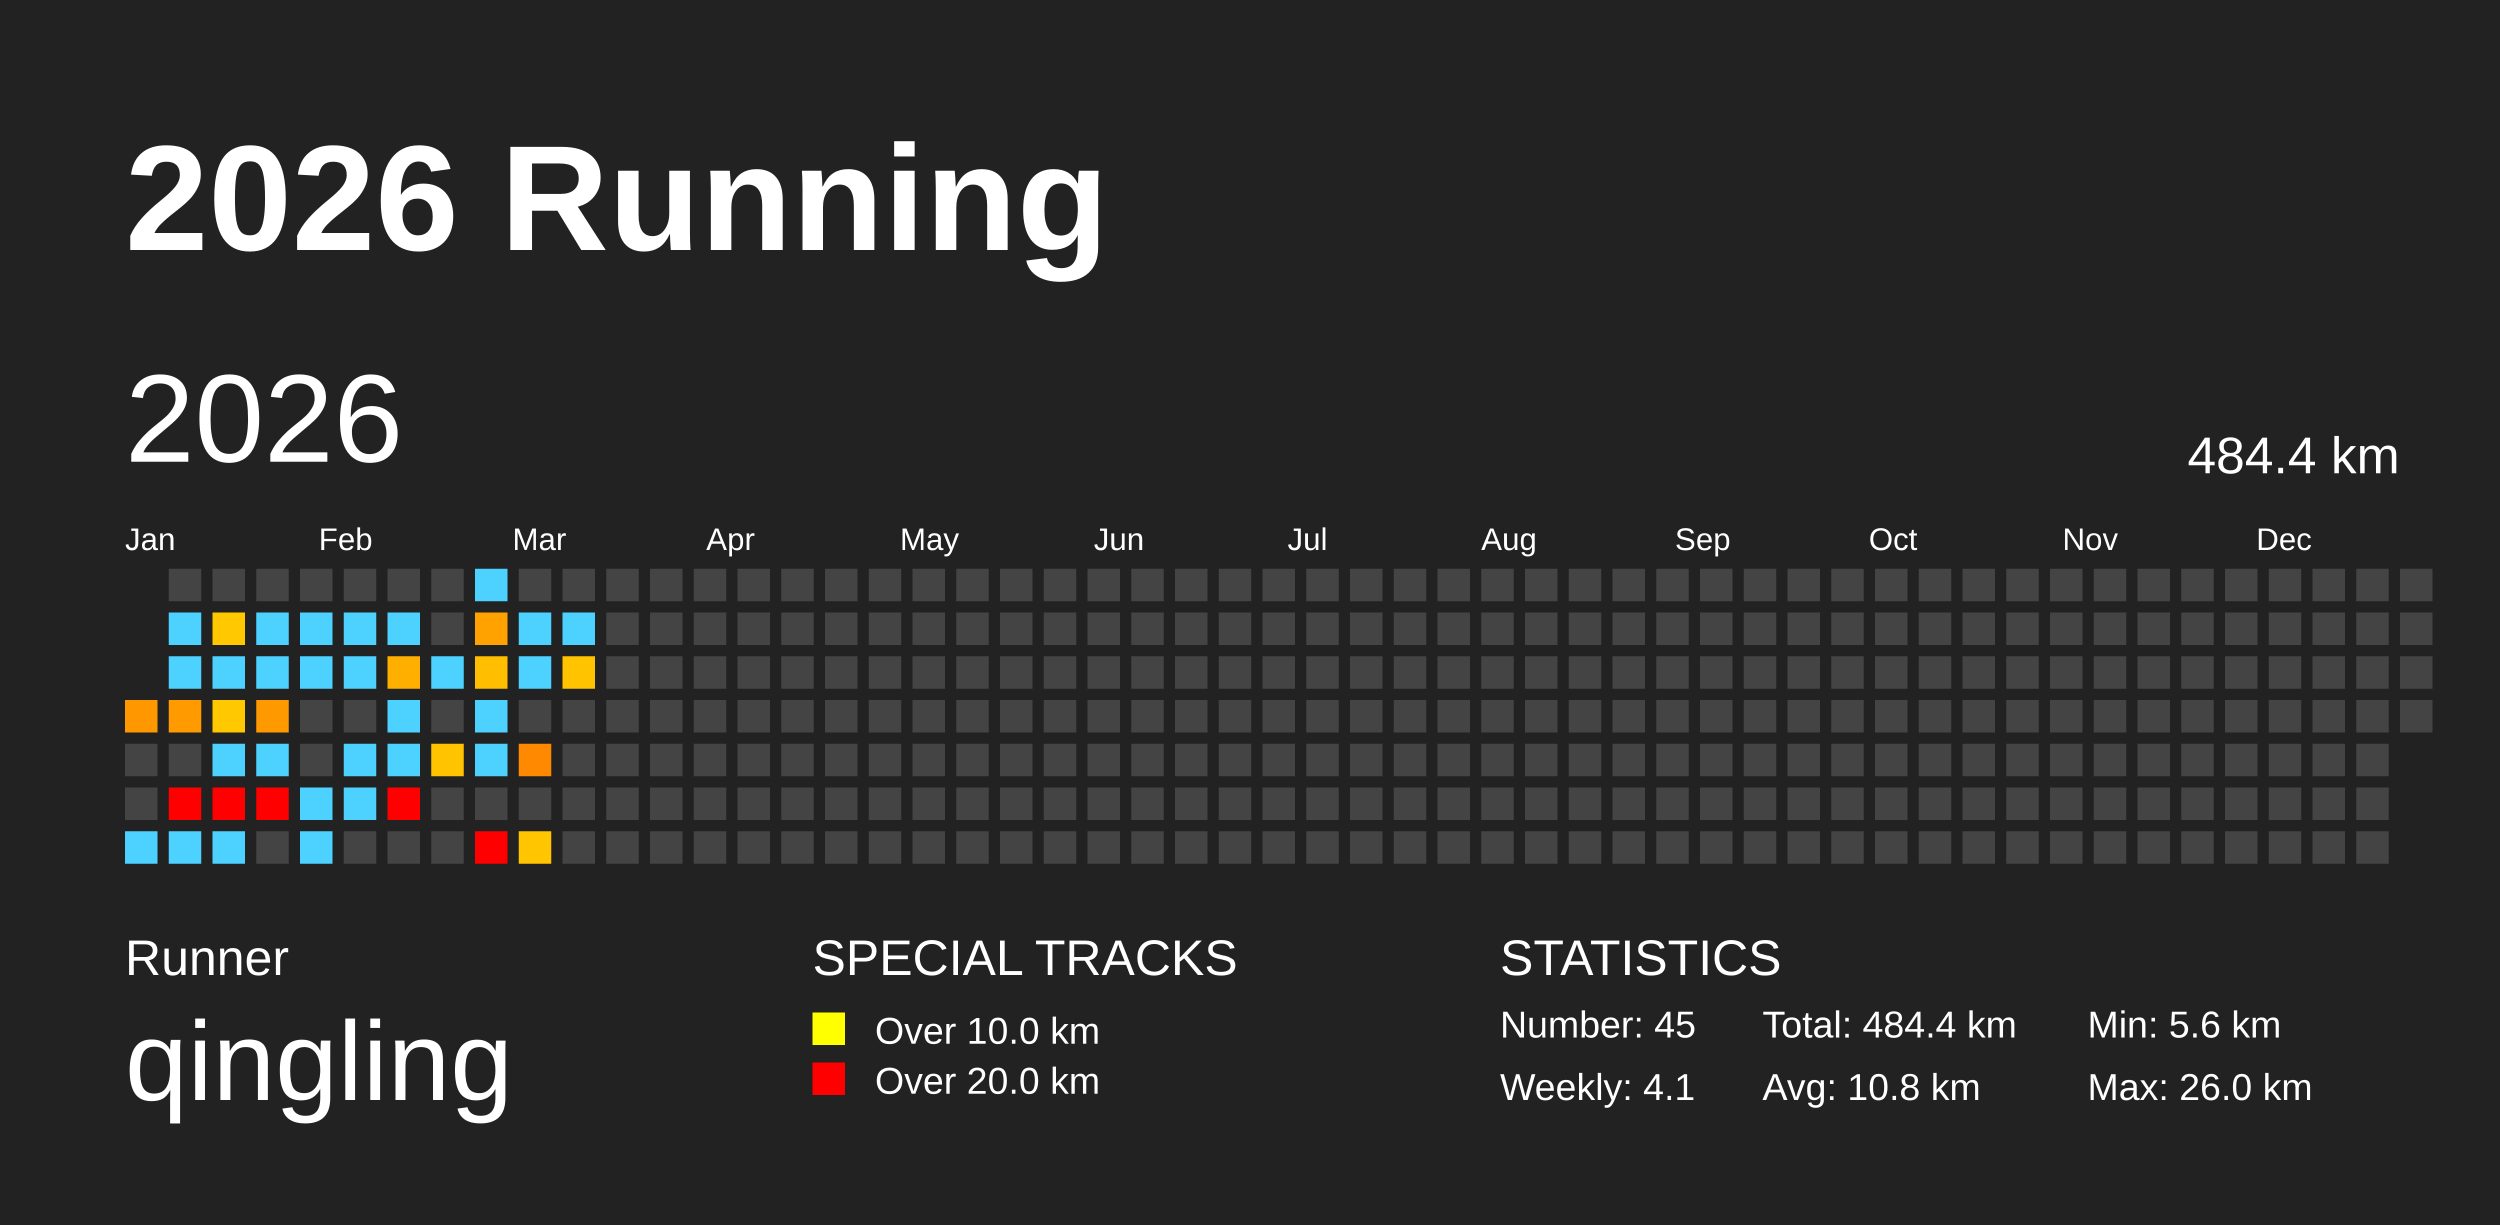
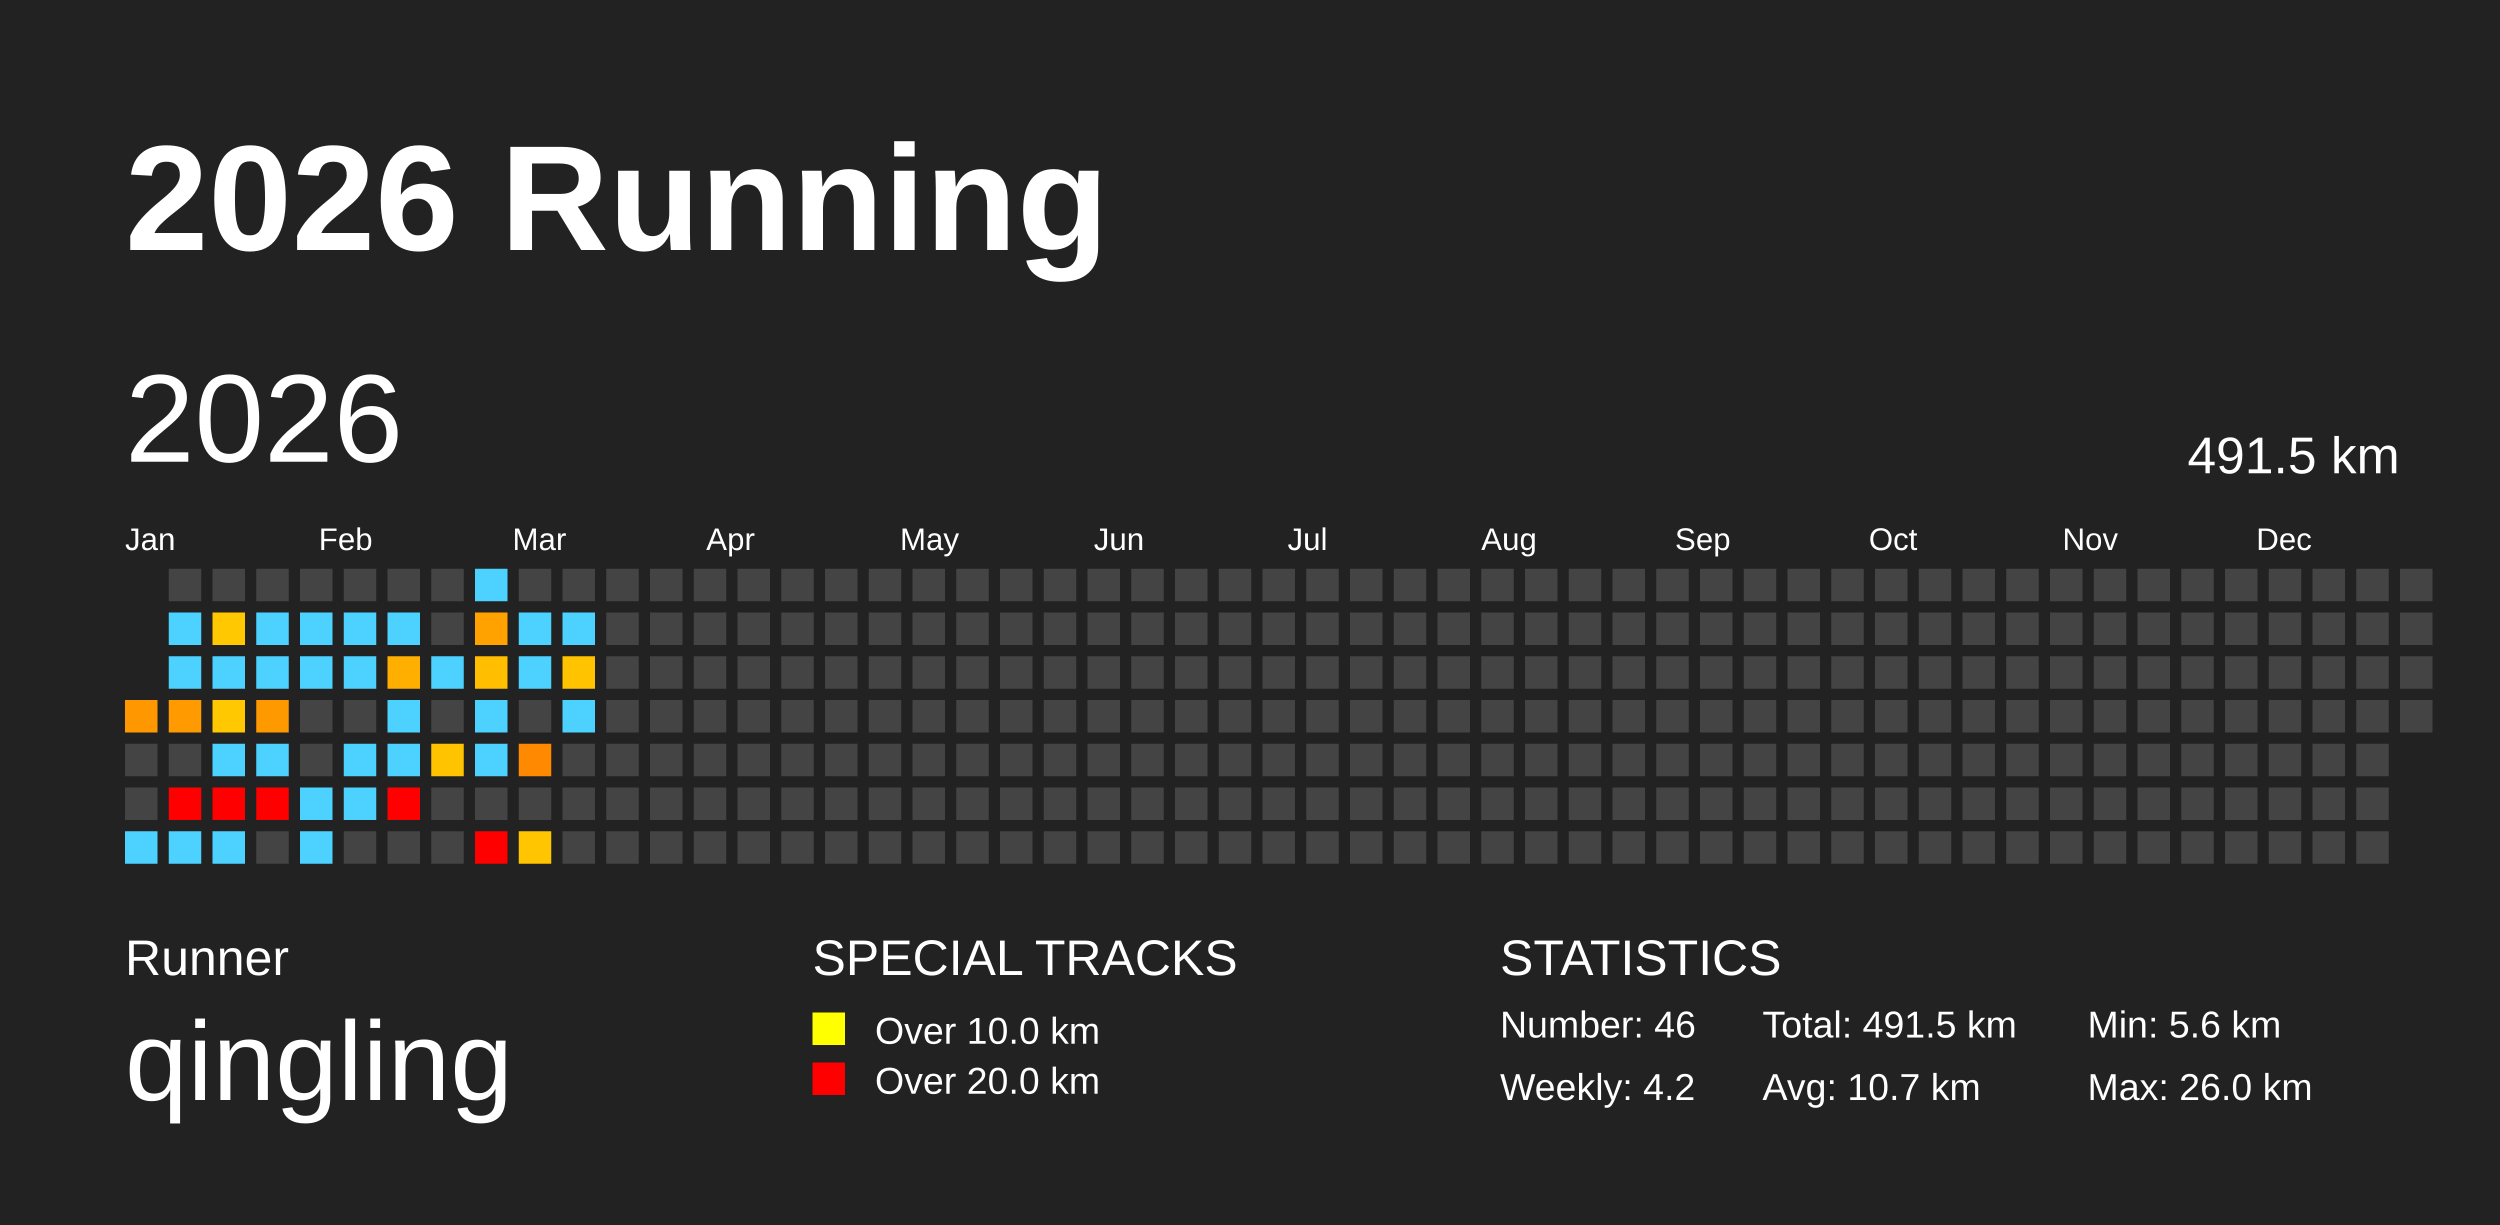
<svg xmlns="http://www.w3.org/2000/svg" baseProfile="full" height="98mm" version="1.1" viewBox="0,0,200,98" width="200mm">
  <defs />
  <rect fill="#222222" height="98" width="200" x="0" y="0" />
  <text fill="#FFFFFF" style="font-size:12px; font-family:Arial; font-weight:bold;" x="10" y="20">2026 Running</text>
  <text fill="#FFFFFF" style="font-size:4px; font-family:Arial" x="10" y="78">Runner</text>
  <text fill="#FFFFFF" style="font-size:9px; font-family:Arial" x="10" y="88">qingling</text>
  <text fill="#FFFFFF" style="font-size:4px; font-family:Arial" x="65" y="78">SPECIAL TRACKS</text>
  <rect fill="yellow" height="2.6" width="2.6" x="65" y="81" />
  <text fill="#FFFFFF" style="font-size:3px; font-family:Arial" x="70" y="83.5">Over 10.0 km</text>
  <rect fill="red" height="2.6" width="2.6" x="65" y="85" />
  <text fill="#FFFFFF" style="font-size:3px; font-family:Arial" x="70" y="87.5">Over 20.0 km</text>
  <text fill="#FFFFFF" style="font-size:4px; font-family:Arial" x="120" y="78">STATISTICS</text>
-   <text fill="#FFFFFF" style="font-size:3px; font-family:Arial" x="120" y="83">Number: 45</text>
-   <text fill="#FFFFFF" style="font-size:3px; font-family:Arial" x="120" y="88">Weekly: 4.1</text>
-   <text fill="#FFFFFF" style="font-size:3px; font-family:Arial" x="141" y="83">Total: 484.4 km</text>
-   <text fill="#FFFFFF" style="font-size:3px; font-family:Arial" x="141" y="88">Avg: 10.8 km</text>
+   <text fill="#FFFFFF" style="font-size:3px; font-family:Arial" x="120" y="83">Number: 46</text>
+   <text fill="#FFFFFF" style="font-size:3px; font-family:Arial" x="120" y="88">Weekly: 4.2</text>
+   <text fill="#FFFFFF" style="font-size:3px; font-family:Arial" x="141" y="83">Total: 491.5 km</text>
+   <text fill="#FFFFFF" style="font-size:3px; font-family:Arial" x="141" y="88">Avg: 10.7 km</text>
  <text fill="#FFFFFF" style="font-size:3px; font-family:Arial" x="167" y="83">Min: 5.6 km</text>
  <text fill="#FFFFFF" style="font-size:3px; font-family:Arial" x="167" y="88">Max: 26.0 km</text>
  <text dominant-baseline="hanging" fill="#FFFFFF" style="font-size:10.0px; font-family:Arial;" x="10" y="30">2026</text>
-   <text dominant-baseline="hanging" fill="#FFFFFF" style="font-size:4.125px; font-family:Arial;" x="175" y="35">484.4 km</text>
+   <text dominant-baseline="hanging" fill="#FFFFFF" style="font-size:4.125px; font-family:Arial;" x="175" y="35">491.5 km</text>
  <text fill="#FFFFFF" style="font-size:2.5px; font-family:Arial" x="10.0" y="44">Jan</text>
  <text fill="#FFFFFF" style="font-size:2.5px; font-family:Arial" x="25.5" y="44">Feb</text>
  <text fill="#FFFFFF" style="font-size:2.5px; font-family:Arial" x="41.0" y="44">Mar</text>
  <text fill="#FFFFFF" style="font-size:2.5px; font-family:Arial" x="56.5" y="44">Apr</text>
  <text fill="#FFFFFF" style="font-size:2.5px; font-family:Arial" x="72.0" y="44">May</text>
  <text fill="#FFFFFF" style="font-size:2.5px; font-family:Arial" x="87.5" y="44">Jun</text>
  <text fill="#FFFFFF" style="font-size:2.5px; font-family:Arial" x="103.0" y="44">Jul</text>
  <text fill="#FFFFFF" style="font-size:2.5px; font-family:Arial" x="118.5" y="44">Aug</text>
  <text fill="#FFFFFF" style="font-size:2.5px; font-family:Arial" x="134.0" y="44">Sep</text>
  <text fill="#FFFFFF" style="font-size:2.5px; font-family:Arial" x="149.5" y="44">Oct</text>
  <text fill="#FFFFFF" style="font-size:2.5px; font-family:Arial" x="165.0" y="44">Nov</text>
  <text fill="#FFFFFF" style="font-size:2.5px; font-family:Arial" x="180.5" y="44">Dec</text>
  <rect fill="#ff9800" height="2.6" width="2.6" x="10.0" y="56.0" />
  <rect fill="#444444" height="2.6" width="2.6" x="10.0" y="59.5" />
  <rect fill="#444444" height="2.6" width="2.6" x="10.0" y="63.0" />
  <rect fill="#4dd2ff" height="2.6" width="2.6" x="10.0" y="66.5" />
  <rect fill="#444444" height="2.6" width="2.6" x="13.5" y="45.5" />
  <rect fill="#4dd2ff" height="2.6" width="2.6" x="13.5" y="49.0" />
  <rect fill="#4dd2ff" height="2.6" width="2.6" x="13.5" y="52.5" />
  <rect fill="#ff9a00" height="2.6" width="2.6" x="13.5" y="56.0" />
  <rect fill="#444444" height="2.6" width="2.6" x="13.5" y="59.5" />
  <rect fill="red" height="2.6" width="2.6" x="13.5" y="63.0" />
  <rect fill="#4dd2ff" height="2.6" width="2.6" x="13.5" y="66.5" />
  <rect fill="#444444" height="2.6" width="2.6" x="17.0" y="45.5" />
  <rect fill="#ffc800" height="2.6" width="2.6" x="17.0" y="49.0" />
  <rect fill="#4dd2ff" height="2.6" width="2.6" x="17.0" y="52.5" />
  <rect fill="#ffc800" height="2.6" width="2.6" x="17.0" y="56.0" />
  <rect fill="#4dd2ff" height="2.6" width="2.6" x="17.0" y="59.5" />
  <rect fill="red" height="2.6" width="2.6" x="17.0" y="63.0" />
  <rect fill="#4dd2ff" height="2.6" width="2.6" x="17.0" y="66.5" />
  <rect fill="#444444" height="2.6" width="2.6" x="20.5" y="45.5" />
  <rect fill="#4dd2ff" height="2.6" width="2.6" x="20.5" y="49.0" />
  <rect fill="#4dd2ff" height="2.6" width="2.6" x="20.5" y="52.5" />
  <rect fill="#ff9900" height="2.6" width="2.6" x="20.5" y="56.0" />
  <rect fill="#4dd2ff" height="2.6" width="2.6" x="20.5" y="59.5" />
  <rect fill="red" height="2.6" width="2.6" x="20.5" y="63.0" />
  <rect fill="#444444" height="2.6" width="2.6" x="20.5" y="66.5" />
  <rect fill="#444444" height="2.6" width="2.6" x="24.0" y="45.5" />
  <rect fill="#4dd2ff" height="2.6" width="2.6" x="24.0" y="49.0" />
  <rect fill="#4dd2ff" height="2.6" width="2.6" x="24.0" y="52.5" />
  <rect fill="#444444" height="2.6" width="2.6" x="24.0" y="56.0" />
  <rect fill="#444444" height="2.6" width="2.6" x="24.0" y="59.5" />
  <rect fill="#4dd2ff" height="2.6" width="2.6" x="24.0" y="63.0" />
  <rect fill="#4dd2ff" height="2.6" width="2.6" x="24.0" y="66.5" />
  <rect fill="#444444" height="2.6" width="2.6" x="27.5" y="45.5" />
  <rect fill="#4dd2ff" height="2.6" width="2.6" x="27.5" y="49.0" />
  <rect fill="#4dd2ff" height="2.6" width="2.6" x="27.5" y="52.5" />
  <rect fill="#444444" height="2.6" width="2.6" x="27.5" y="56.0" />
  <rect fill="#4dd2ff" height="2.6" width="2.6" x="27.5" y="59.5" />
  <rect fill="#4dd2ff" height="2.6" width="2.6" x="27.5" y="63.0" />
  <rect fill="#444444" height="2.6" width="2.6" x="27.5" y="66.5" />
  <rect fill="#444444" height="2.6" width="2.6" x="31.0" y="45.5" />
  <rect fill="#4dd2ff" height="2.6" width="2.6" x="31.0" y="49.0" />
  <rect fill="#ffaf00" height="2.6" width="2.6" x="31.0" y="52.5" />
  <rect fill="#4dd2ff" height="2.6" width="2.6" x="31.0" y="56.0" />
  <rect fill="#4dd2ff" height="2.6" width="2.6" x="31.0" y="59.5" />
  <rect fill="red" height="2.6" width="2.6" x="31.0" y="63.0" />
  <rect fill="#444444" height="2.6" width="2.6" x="31.0" y="66.5" />
  <rect fill="#444444" height="2.6" width="2.6" x="34.5" y="45.5" />
  <rect fill="#444444" height="2.6" width="2.6" x="34.5" y="49.0" />
  <rect fill="#4dd2ff" height="2.6" width="2.6" x="34.5" y="52.5" />
  <rect fill="#444444" height="2.6" width="2.6" x="34.5" y="56.0" />
  <rect fill="#ffc300" height="2.6" width="2.6" x="34.5" y="59.5" />
  <rect fill="#444444" height="2.6" width="2.6" x="34.5" y="63.0" />
  <rect fill="#444444" height="2.6" width="2.6" x="34.5" y="66.5" />
  <rect fill="#4dd2ff" height="2.6" width="2.6" x="38.0" y="45.5" />
  <rect fill="#ffa200" height="2.6" width="2.6" x="38.0" y="49.0" />
  <rect fill="#ffbe00" height="2.6" width="2.6" x="38.0" y="52.5" />
  <rect fill="#4dd2ff" height="2.6" width="2.6" x="38.0" y="56.0" />
  <rect fill="#4dd2ff" height="2.6" width="2.6" x="38.0" y="59.5" />
  <rect fill="#444444" height="2.6" width="2.6" x="38.0" y="63.0" />
  <rect fill="red" height="2.6" width="2.6" x="38.0" y="66.5" />
  <rect fill="#444444" height="2.6" width="2.6" x="41.5" y="45.5" />
  <rect fill="#4dd2ff" height="2.6" width="2.6" x="41.5" y="49.0" />
  <rect fill="#4dd2ff" height="2.6" width="2.6" x="41.5" y="52.5" />
  <rect fill="#444444" height="2.6" width="2.6" x="41.5" y="56.0" />
  <rect fill="#ff8900" height="2.6" width="2.6" x="41.5" y="59.5" />
  <rect fill="#444444" height="2.6" width="2.6" x="41.5" y="63.0" />
  <rect fill="#ffc500" height="2.6" width="2.6" x="41.5" y="66.5" />
  <rect fill="#444444" height="2.6" width="2.6" x="45.0" y="45.5" />
  <rect fill="#4dd2ff" height="2.6" width="2.6" x="45.0" y="49.0" />
  <rect fill="#ffc300" height="2.6" width="2.6" x="45.0" y="52.5" />
-   <rect fill="#444444" height="2.6" width="2.6" x="45.0" y="56.0" />
+   <rect fill="#4dd2ff" height="2.6" width="2.6" x="45.0" y="56.0" />
  <rect fill="#444444" height="2.6" width="2.6" x="45.0" y="59.5" />
  <rect fill="#444444" height="2.6" width="2.6" x="45.0" y="63.0" />
  <rect fill="#444444" height="2.6" width="2.6" x="45.0" y="66.5" />
  <rect fill="#444444" height="2.6" width="2.6" x="48.5" y="45.5" />
  <rect fill="#444444" height="2.6" width="2.6" x="48.5" y="49.0" />
  <rect fill="#444444" height="2.6" width="2.6" x="48.5" y="52.5" />
  <rect fill="#444444" height="2.6" width="2.6" x="48.5" y="56.0" />
  <rect fill="#444444" height="2.6" width="2.6" x="48.5" y="59.5" />
  <rect fill="#444444" height="2.6" width="2.6" x="48.5" y="63.0" />
  <rect fill="#444444" height="2.6" width="2.6" x="48.5" y="66.5" />
  <rect fill="#444444" height="2.6" width="2.6" x="52.0" y="45.5" />
  <rect fill="#444444" height="2.6" width="2.6" x="52.0" y="49.0" />
  <rect fill="#444444" height="2.6" width="2.6" x="52.0" y="52.5" />
  <rect fill="#444444" height="2.6" width="2.6" x="52.0" y="56.0" />
  <rect fill="#444444" height="2.6" width="2.6" x="52.0" y="59.5" />
  <rect fill="#444444" height="2.6" width="2.6" x="52.0" y="63.0" />
  <rect fill="#444444" height="2.6" width="2.6" x="52.0" y="66.5" />
  <rect fill="#444444" height="2.6" width="2.6" x="55.5" y="45.5" />
  <rect fill="#444444" height="2.6" width="2.6" x="55.5" y="49.0" />
  <rect fill="#444444" height="2.6" width="2.6" x="55.5" y="52.5" />
  <rect fill="#444444" height="2.6" width="2.6" x="55.5" y="56.0" />
  <rect fill="#444444" height="2.6" width="2.6" x="55.5" y="59.5" />
  <rect fill="#444444" height="2.6" width="2.6" x="55.5" y="63.0" />
  <rect fill="#444444" height="2.6" width="2.6" x="55.5" y="66.5" />
  <rect fill="#444444" height="2.6" width="2.6" x="59.0" y="45.5" />
  <rect fill="#444444" height="2.6" width="2.6" x="59.0" y="49.0" />
  <rect fill="#444444" height="2.6" width="2.6" x="59.0" y="52.5" />
  <rect fill="#444444" height="2.6" width="2.6" x="59.0" y="56.0" />
  <rect fill="#444444" height="2.6" width="2.6" x="59.0" y="59.5" />
  <rect fill="#444444" height="2.6" width="2.6" x="59.0" y="63.0" />
  <rect fill="#444444" height="2.6" width="2.6" x="59.0" y="66.5" />
  <rect fill="#444444" height="2.6" width="2.6" x="62.5" y="45.5" />
  <rect fill="#444444" height="2.6" width="2.6" x="62.5" y="49.0" />
  <rect fill="#444444" height="2.6" width="2.6" x="62.5" y="52.5" />
  <rect fill="#444444" height="2.6" width="2.6" x="62.5" y="56.0" />
  <rect fill="#444444" height="2.6" width="2.6" x="62.5" y="59.5" />
  <rect fill="#444444" height="2.6" width="2.6" x="62.5" y="63.0" />
  <rect fill="#444444" height="2.6" width="2.6" x="62.5" y="66.5" />
  <rect fill="#444444" height="2.6" width="2.6" x="66.0" y="45.5" />
  <rect fill="#444444" height="2.6" width="2.6" x="66.0" y="49.0" />
  <rect fill="#444444" height="2.6" width="2.6" x="66.0" y="52.5" />
  <rect fill="#444444" height="2.6" width="2.6" x="66.0" y="56.0" />
  <rect fill="#444444" height="2.6" width="2.6" x="66.0" y="59.5" />
  <rect fill="#444444" height="2.6" width="2.6" x="66.0" y="63.0" />
  <rect fill="#444444" height="2.6" width="2.6" x="66.0" y="66.5" />
  <rect fill="#444444" height="2.6" width="2.6" x="69.5" y="45.5" />
  <rect fill="#444444" height="2.6" width="2.6" x="69.5" y="49.0" />
  <rect fill="#444444" height="2.6" width="2.6" x="69.5" y="52.5" />
  <rect fill="#444444" height="2.6" width="2.6" x="69.5" y="56.0" />
  <rect fill="#444444" height="2.6" width="2.6" x="69.5" y="59.5" />
  <rect fill="#444444" height="2.6" width="2.6" x="69.5" y="63.0" />
  <rect fill="#444444" height="2.6" width="2.6" x="69.5" y="66.5" />
  <rect fill="#444444" height="2.6" width="2.6" x="73.0" y="45.5" />
  <rect fill="#444444" height="2.6" width="2.6" x="73.0" y="49.0" />
  <rect fill="#444444" height="2.6" width="2.6" x="73.0" y="52.5" />
  <rect fill="#444444" height="2.6" width="2.6" x="73.0" y="56.0" />
  <rect fill="#444444" height="2.6" width="2.6" x="73.0" y="59.5" />
  <rect fill="#444444" height="2.6" width="2.6" x="73.0" y="63.0" />
  <rect fill="#444444" height="2.6" width="2.6" x="73.0" y="66.5" />
  <rect fill="#444444" height="2.6" width="2.6" x="76.5" y="45.5" />
  <rect fill="#444444" height="2.6" width="2.6" x="76.5" y="49.0" />
  <rect fill="#444444" height="2.6" width="2.6" x="76.5" y="52.5" />
  <rect fill="#444444" height="2.6" width="2.6" x="76.5" y="56.0" />
  <rect fill="#444444" height="2.6" width="2.6" x="76.5" y="59.5" />
  <rect fill="#444444" height="2.6" width="2.6" x="76.5" y="63.0" />
  <rect fill="#444444" height="2.6" width="2.6" x="76.5" y="66.5" />
  <rect fill="#444444" height="2.6" width="2.6" x="80.0" y="45.5" />
  <rect fill="#444444" height="2.6" width="2.6" x="80.0" y="49.0" />
  <rect fill="#444444" height="2.6" width="2.6" x="80.0" y="52.5" />
  <rect fill="#444444" height="2.6" width="2.6" x="80.0" y="56.0" />
  <rect fill="#444444" height="2.6" width="2.6" x="80.0" y="59.5" />
  <rect fill="#444444" height="2.6" width="2.6" x="80.0" y="63.0" />
  <rect fill="#444444" height="2.6" width="2.6" x="80.0" y="66.5" />
  <rect fill="#444444" height="2.6" width="2.6" x="83.5" y="45.5" />
  <rect fill="#444444" height="2.6" width="2.6" x="83.5" y="49.0" />
  <rect fill="#444444" height="2.6" width="2.6" x="83.5" y="52.5" />
  <rect fill="#444444" height="2.6" width="2.6" x="83.5" y="56.0" />
  <rect fill="#444444" height="2.6" width="2.6" x="83.5" y="59.5" />
  <rect fill="#444444" height="2.6" width="2.6" x="83.5" y="63.0" />
  <rect fill="#444444" height="2.6" width="2.6" x="83.5" y="66.5" />
  <rect fill="#444444" height="2.6" width="2.6" x="87.0" y="45.5" />
  <rect fill="#444444" height="2.6" width="2.6" x="87.0" y="49.0" />
  <rect fill="#444444" height="2.6" width="2.6" x="87.0" y="52.5" />
  <rect fill="#444444" height="2.6" width="2.6" x="87.0" y="56.0" />
  <rect fill="#444444" height="2.6" width="2.6" x="87.0" y="59.5" />
  <rect fill="#444444" height="2.6" width="2.6" x="87.0" y="63.0" />
  <rect fill="#444444" height="2.6" width="2.6" x="87.0" y="66.5" />
  <rect fill="#444444" height="2.6" width="2.6" x="90.5" y="45.5" />
  <rect fill="#444444" height="2.6" width="2.6" x="90.5" y="49.0" />
  <rect fill="#444444" height="2.6" width="2.6" x="90.5" y="52.5" />
  <rect fill="#444444" height="2.6" width="2.6" x="90.5" y="56.0" />
  <rect fill="#444444" height="2.6" width="2.6" x="90.5" y="59.5" />
  <rect fill="#444444" height="2.6" width="2.6" x="90.5" y="63.0" />
  <rect fill="#444444" height="2.6" width="2.6" x="90.5" y="66.5" />
  <rect fill="#444444" height="2.6" width="2.6" x="94.0" y="45.5" />
  <rect fill="#444444" height="2.6" width="2.6" x="94.0" y="49.0" />
  <rect fill="#444444" height="2.6" width="2.6" x="94.0" y="52.5" />
  <rect fill="#444444" height="2.6" width="2.6" x="94.0" y="56.0" />
  <rect fill="#444444" height="2.6" width="2.6" x="94.0" y="59.5" />
  <rect fill="#444444" height="2.6" width="2.6" x="94.0" y="63.0" />
  <rect fill="#444444" height="2.6" width="2.6" x="94.0" y="66.5" />
  <rect fill="#444444" height="2.6" width="2.6" x="97.5" y="45.5" />
  <rect fill="#444444" height="2.6" width="2.6" x="97.5" y="49.0" />
  <rect fill="#444444" height="2.6" width="2.6" x="97.5" y="52.5" />
  <rect fill="#444444" height="2.6" width="2.6" x="97.5" y="56.0" />
  <rect fill="#444444" height="2.6" width="2.6" x="97.5" y="59.5" />
  <rect fill="#444444" height="2.6" width="2.6" x="97.5" y="63.0" />
  <rect fill="#444444" height="2.6" width="2.6" x="97.5" y="66.5" />
  <rect fill="#444444" height="2.6" width="2.6" x="101.0" y="45.5" />
  <rect fill="#444444" height="2.6" width="2.6" x="101.0" y="49.0" />
  <rect fill="#444444" height="2.6" width="2.6" x="101.0" y="52.5" />
  <rect fill="#444444" height="2.6" width="2.6" x="101.0" y="56.0" />
  <rect fill="#444444" height="2.6" width="2.6" x="101.0" y="59.5" />
  <rect fill="#444444" height="2.6" width="2.6" x="101.0" y="63.0" />
  <rect fill="#444444" height="2.6" width="2.6" x="101.0" y="66.5" />
  <rect fill="#444444" height="2.6" width="2.6" x="104.5" y="45.5" />
  <rect fill="#444444" height="2.6" width="2.6" x="104.5" y="49.0" />
  <rect fill="#444444" height="2.6" width="2.6" x="104.5" y="52.5" />
  <rect fill="#444444" height="2.6" width="2.6" x="104.5" y="56.0" />
  <rect fill="#444444" height="2.6" width="2.6" x="104.5" y="59.5" />
  <rect fill="#444444" height="2.6" width="2.6" x="104.5" y="63.0" />
  <rect fill="#444444" height="2.6" width="2.6" x="104.5" y="66.5" />
  <rect fill="#444444" height="2.6" width="2.6" x="108.0" y="45.5" />
  <rect fill="#444444" height="2.6" width="2.6" x="108.0" y="49.0" />
  <rect fill="#444444" height="2.6" width="2.6" x="108.0" y="52.5" />
  <rect fill="#444444" height="2.6" width="2.6" x="108.0" y="56.0" />
  <rect fill="#444444" height="2.6" width="2.6" x="108.0" y="59.5" />
  <rect fill="#444444" height="2.6" width="2.6" x="108.0" y="63.0" />
  <rect fill="#444444" height="2.6" width="2.6" x="108.0" y="66.5" />
  <rect fill="#444444" height="2.6" width="2.6" x="111.5" y="45.5" />
  <rect fill="#444444" height="2.6" width="2.6" x="111.5" y="49.0" />
  <rect fill="#444444" height="2.6" width="2.6" x="111.5" y="52.5" />
  <rect fill="#444444" height="2.6" width="2.6" x="111.5" y="56.0" />
  <rect fill="#444444" height="2.6" width="2.6" x="111.5" y="59.5" />
  <rect fill="#444444" height="2.6" width="2.6" x="111.5" y="63.0" />
  <rect fill="#444444" height="2.6" width="2.6" x="111.5" y="66.5" />
  <rect fill="#444444" height="2.6" width="2.6" x="115.0" y="45.5" />
  <rect fill="#444444" height="2.6" width="2.6" x="115.0" y="49.0" />
  <rect fill="#444444" height="2.6" width="2.6" x="115.0" y="52.5" />
  <rect fill="#444444" height="2.6" width="2.6" x="115.0" y="56.0" />
  <rect fill="#444444" height="2.6" width="2.6" x="115.0" y="59.5" />
  <rect fill="#444444" height="2.6" width="2.6" x="115.0" y="63.0" />
  <rect fill="#444444" height="2.6" width="2.6" x="115.0" y="66.5" />
  <rect fill="#444444" height="2.6" width="2.6" x="118.5" y="45.5" />
  <rect fill="#444444" height="2.6" width="2.6" x="118.5" y="49.0" />
  <rect fill="#444444" height="2.6" width="2.6" x="118.5" y="52.5" />
  <rect fill="#444444" height="2.6" width="2.6" x="118.5" y="56.0" />
  <rect fill="#444444" height="2.6" width="2.6" x="118.5" y="59.5" />
  <rect fill="#444444" height="2.6" width="2.6" x="118.5" y="63.0" />
  <rect fill="#444444" height="2.6" width="2.6" x="118.5" y="66.5" />
  <rect fill="#444444" height="2.6" width="2.6" x="122.0" y="45.5" />
  <rect fill="#444444" height="2.6" width="2.6" x="122.0" y="49.0" />
  <rect fill="#444444" height="2.6" width="2.6" x="122.0" y="52.5" />
  <rect fill="#444444" height="2.6" width="2.6" x="122.0" y="56.0" />
  <rect fill="#444444" height="2.6" width="2.6" x="122.0" y="59.5" />
  <rect fill="#444444" height="2.6" width="2.6" x="122.0" y="63.0" />
  <rect fill="#444444" height="2.6" width="2.6" x="122.0" y="66.5" />
  <rect fill="#444444" height="2.6" width="2.6" x="125.5" y="45.5" />
  <rect fill="#444444" height="2.6" width="2.6" x="125.5" y="49.0" />
  <rect fill="#444444" height="2.6" width="2.6" x="125.5" y="52.5" />
  <rect fill="#444444" height="2.6" width="2.6" x="125.5" y="56.0" />
  <rect fill="#444444" height="2.6" width="2.6" x="125.5" y="59.5" />
  <rect fill="#444444" height="2.6" width="2.6" x="125.5" y="63.0" />
  <rect fill="#444444" height="2.6" width="2.6" x="125.5" y="66.5" />
  <rect fill="#444444" height="2.6" width="2.6" x="129.0" y="45.5" />
  <rect fill="#444444" height="2.6" width="2.6" x="129.0" y="49.0" />
  <rect fill="#444444" height="2.6" width="2.6" x="129.0" y="52.5" />
  <rect fill="#444444" height="2.6" width="2.6" x="129.0" y="56.0" />
  <rect fill="#444444" height="2.6" width="2.6" x="129.0" y="59.5" />
  <rect fill="#444444" height="2.6" width="2.6" x="129.0" y="63.0" />
  <rect fill="#444444" height="2.6" width="2.6" x="129.0" y="66.5" />
  <rect fill="#444444" height="2.6" width="2.6" x="132.5" y="45.5" />
  <rect fill="#444444" height="2.6" width="2.6" x="132.5" y="49.0" />
  <rect fill="#444444" height="2.6" width="2.6" x="132.5" y="52.5" />
  <rect fill="#444444" height="2.6" width="2.6" x="132.5" y="56.0" />
  <rect fill="#444444" height="2.6" width="2.6" x="132.5" y="59.5" />
  <rect fill="#444444" height="2.6" width="2.6" x="132.5" y="63.0" />
  <rect fill="#444444" height="2.6" width="2.6" x="132.5" y="66.5" />
  <rect fill="#444444" height="2.6" width="2.6" x="136.0" y="45.5" />
  <rect fill="#444444" height="2.6" width="2.6" x="136.0" y="49.0" />
  <rect fill="#444444" height="2.6" width="2.6" x="136.0" y="52.5" />
  <rect fill="#444444" height="2.6" width="2.6" x="136.0" y="56.0" />
  <rect fill="#444444" height="2.6" width="2.6" x="136.0" y="59.5" />
  <rect fill="#444444" height="2.6" width="2.6" x="136.0" y="63.0" />
  <rect fill="#444444" height="2.6" width="2.6" x="136.0" y="66.5" />
  <rect fill="#444444" height="2.6" width="2.6" x="139.5" y="45.5" />
  <rect fill="#444444" height="2.6" width="2.6" x="139.5" y="49.0" />
  <rect fill="#444444" height="2.6" width="2.6" x="139.5" y="52.5" />
  <rect fill="#444444" height="2.6" width="2.6" x="139.5" y="56.0" />
  <rect fill="#444444" height="2.6" width="2.6" x="139.5" y="59.5" />
  <rect fill="#444444" height="2.6" width="2.6" x="139.5" y="63.0" />
  <rect fill="#444444" height="2.6" width="2.6" x="139.5" y="66.5" />
  <rect fill="#444444" height="2.6" width="2.6" x="143.0" y="45.5" />
  <rect fill="#444444" height="2.6" width="2.6" x="143.0" y="49.0" />
  <rect fill="#444444" height="2.6" width="2.6" x="143.0" y="52.5" />
  <rect fill="#444444" height="2.6" width="2.6" x="143.0" y="56.0" />
  <rect fill="#444444" height="2.6" width="2.6" x="143.0" y="59.5" />
  <rect fill="#444444" height="2.6" width="2.6" x="143.0" y="63.0" />
  <rect fill="#444444" height="2.6" width="2.6" x="143.0" y="66.5" />
  <rect fill="#444444" height="2.6" width="2.6" x="146.5" y="45.5" />
  <rect fill="#444444" height="2.6" width="2.6" x="146.5" y="49.0" />
  <rect fill="#444444" height="2.6" width="2.6" x="146.5" y="52.5" />
  <rect fill="#444444" height="2.6" width="2.6" x="146.5" y="56.0" />
  <rect fill="#444444" height="2.6" width="2.6" x="146.5" y="59.5" />
  <rect fill="#444444" height="2.6" width="2.6" x="146.5" y="63.0" />
  <rect fill="#444444" height="2.6" width="2.6" x="146.5" y="66.5" />
  <rect fill="#444444" height="2.6" width="2.6" x="150.0" y="45.5" />
  <rect fill="#444444" height="2.6" width="2.6" x="150.0" y="49.0" />
  <rect fill="#444444" height="2.6" width="2.6" x="150.0" y="52.5" />
  <rect fill="#444444" height="2.6" width="2.6" x="150.0" y="56.0" />
  <rect fill="#444444" height="2.6" width="2.6" x="150.0" y="59.5" />
  <rect fill="#444444" height="2.6" width="2.6" x="150.0" y="63.0" />
  <rect fill="#444444" height="2.6" width="2.6" x="150.0" y="66.5" />
  <rect fill="#444444" height="2.6" width="2.6" x="153.5" y="45.5" />
  <rect fill="#444444" height="2.6" width="2.6" x="153.5" y="49.0" />
  <rect fill="#444444" height="2.6" width="2.6" x="153.5" y="52.5" />
  <rect fill="#444444" height="2.6" width="2.6" x="153.5" y="56.0" />
  <rect fill="#444444" height="2.6" width="2.6" x="153.5" y="59.5" />
  <rect fill="#444444" height="2.6" width="2.6" x="153.5" y="63.0" />
  <rect fill="#444444" height="2.6" width="2.6" x="153.5" y="66.5" />
  <rect fill="#444444" height="2.6" width="2.6" x="157.0" y="45.5" />
  <rect fill="#444444" height="2.6" width="2.6" x="157.0" y="49.0" />
  <rect fill="#444444" height="2.6" width="2.6" x="157.0" y="52.5" />
  <rect fill="#444444" height="2.6" width="2.6" x="157.0" y="56.0" />
  <rect fill="#444444" height="2.6" width="2.6" x="157.0" y="59.5" />
  <rect fill="#444444" height="2.6" width="2.6" x="157.0" y="63.0" />
  <rect fill="#444444" height="2.6" width="2.6" x="157.0" y="66.5" />
  <rect fill="#444444" height="2.6" width="2.6" x="160.5" y="45.5" />
  <rect fill="#444444" height="2.6" width="2.6" x="160.5" y="49.0" />
  <rect fill="#444444" height="2.6" width="2.6" x="160.5" y="52.5" />
  <rect fill="#444444" height="2.6" width="2.6" x="160.5" y="56.0" />
  <rect fill="#444444" height="2.6" width="2.6" x="160.5" y="59.5" />
  <rect fill="#444444" height="2.6" width="2.6" x="160.5" y="63.0" />
  <rect fill="#444444" height="2.6" width="2.6" x="160.5" y="66.5" />
  <rect fill="#444444" height="2.6" width="2.6" x="164.0" y="45.5" />
  <rect fill="#444444" height="2.6" width="2.6" x="164.0" y="49.0" />
  <rect fill="#444444" height="2.6" width="2.6" x="164.0" y="52.5" />
  <rect fill="#444444" height="2.6" width="2.6" x="164.0" y="56.0" />
  <rect fill="#444444" height="2.6" width="2.6" x="164.0" y="59.5" />
  <rect fill="#444444" height="2.6" width="2.6" x="164.0" y="63.0" />
  <rect fill="#444444" height="2.6" width="2.6" x="164.0" y="66.5" />
  <rect fill="#444444" height="2.6" width="2.6" x="167.5" y="45.5" />
  <rect fill="#444444" height="2.6" width="2.6" x="167.5" y="49.0" />
  <rect fill="#444444" height="2.6" width="2.6" x="167.5" y="52.5" />
  <rect fill="#444444" height="2.6" width="2.6" x="167.5" y="56.0" />
  <rect fill="#444444" height="2.6" width="2.6" x="167.5" y="59.5" />
  <rect fill="#444444" height="2.6" width="2.6" x="167.5" y="63.0" />
  <rect fill="#444444" height="2.6" width="2.6" x="167.5" y="66.5" />
  <rect fill="#444444" height="2.6" width="2.6" x="171.0" y="45.5" />
  <rect fill="#444444" height="2.6" width="2.6" x="171.0" y="49.0" />
  <rect fill="#444444" height="2.6" width="2.6" x="171.0" y="52.5" />
  <rect fill="#444444" height="2.6" width="2.6" x="171.0" y="56.0" />
  <rect fill="#444444" height="2.6" width="2.6" x="171.0" y="59.5" />
  <rect fill="#444444" height="2.6" width="2.6" x="171.0" y="63.0" />
  <rect fill="#444444" height="2.6" width="2.6" x="171.0" y="66.5" />
  <rect fill="#444444" height="2.6" width="2.6" x="174.5" y="45.5" />
  <rect fill="#444444" height="2.6" width="2.6" x="174.5" y="49.0" />
  <rect fill="#444444" height="2.6" width="2.6" x="174.5" y="52.5" />
  <rect fill="#444444" height="2.6" width="2.6" x="174.5" y="56.0" />
  <rect fill="#444444" height="2.6" width="2.6" x="174.5" y="59.5" />
  <rect fill="#444444" height="2.6" width="2.6" x="174.5" y="63.0" />
  <rect fill="#444444" height="2.6" width="2.6" x="174.5" y="66.5" />
  <rect fill="#444444" height="2.6" width="2.6" x="178.0" y="45.5" />
  <rect fill="#444444" height="2.6" width="2.6" x="178.0" y="49.0" />
  <rect fill="#444444" height="2.6" width="2.6" x="178.0" y="52.5" />
  <rect fill="#444444" height="2.6" width="2.6" x="178.0" y="56.0" />
  <rect fill="#444444" height="2.6" width="2.6" x="178.0" y="59.5" />
  <rect fill="#444444" height="2.6" width="2.6" x="178.0" y="63.0" />
  <rect fill="#444444" height="2.6" width="2.6" x="178.0" y="66.5" />
  <rect fill="#444444" height="2.6" width="2.6" x="181.5" y="45.5" />
  <rect fill="#444444" height="2.6" width="2.6" x="181.5" y="49.0" />
  <rect fill="#444444" height="2.6" width="2.6" x="181.5" y="52.5" />
  <rect fill="#444444" height="2.6" width="2.6" x="181.5" y="56.0" />
  <rect fill="#444444" height="2.6" width="2.6" x="181.5" y="59.5" />
  <rect fill="#444444" height="2.6" width="2.6" x="181.5" y="63.0" />
  <rect fill="#444444" height="2.6" width="2.6" x="181.5" y="66.5" />
  <rect fill="#444444" height="2.6" width="2.6" x="185.0" y="45.5" />
  <rect fill="#444444" height="2.6" width="2.6" x="185.0" y="49.0" />
  <rect fill="#444444" height="2.6" width="2.6" x="185.0" y="52.5" />
  <rect fill="#444444" height="2.6" width="2.6" x="185.0" y="56.0" />
  <rect fill="#444444" height="2.6" width="2.6" x="185.0" y="59.5" />
  <rect fill="#444444" height="2.6" width="2.6" x="185.0" y="63.0" />
  <rect fill="#444444" height="2.6" width="2.6" x="185.0" y="66.5" />
  <rect fill="#444444" height="2.6" width="2.6" x="188.5" y="45.5" />
  <rect fill="#444444" height="2.6" width="2.6" x="188.5" y="49.0" />
  <rect fill="#444444" height="2.6" width="2.6" x="188.5" y="52.5" />
  <rect fill="#444444" height="2.6" width="2.6" x="188.5" y="56.0" />
  <rect fill="#444444" height="2.6" width="2.6" x="188.5" y="59.5" />
  <rect fill="#444444" height="2.6" width="2.6" x="188.5" y="63.0" />
  <rect fill="#444444" height="2.6" width="2.6" x="188.5" y="66.5" />
  <rect fill="#444444" height="2.6" width="2.6" x="192.0" y="45.5" />
  <rect fill="#444444" height="2.6" width="2.6" x="192.0" y="49.0" />
  <rect fill="#444444" height="2.6" width="2.6" x="192.0" y="52.5" />
  <rect fill="#444444" height="2.6" width="2.6" x="192.0" y="56.0" />
</svg>
